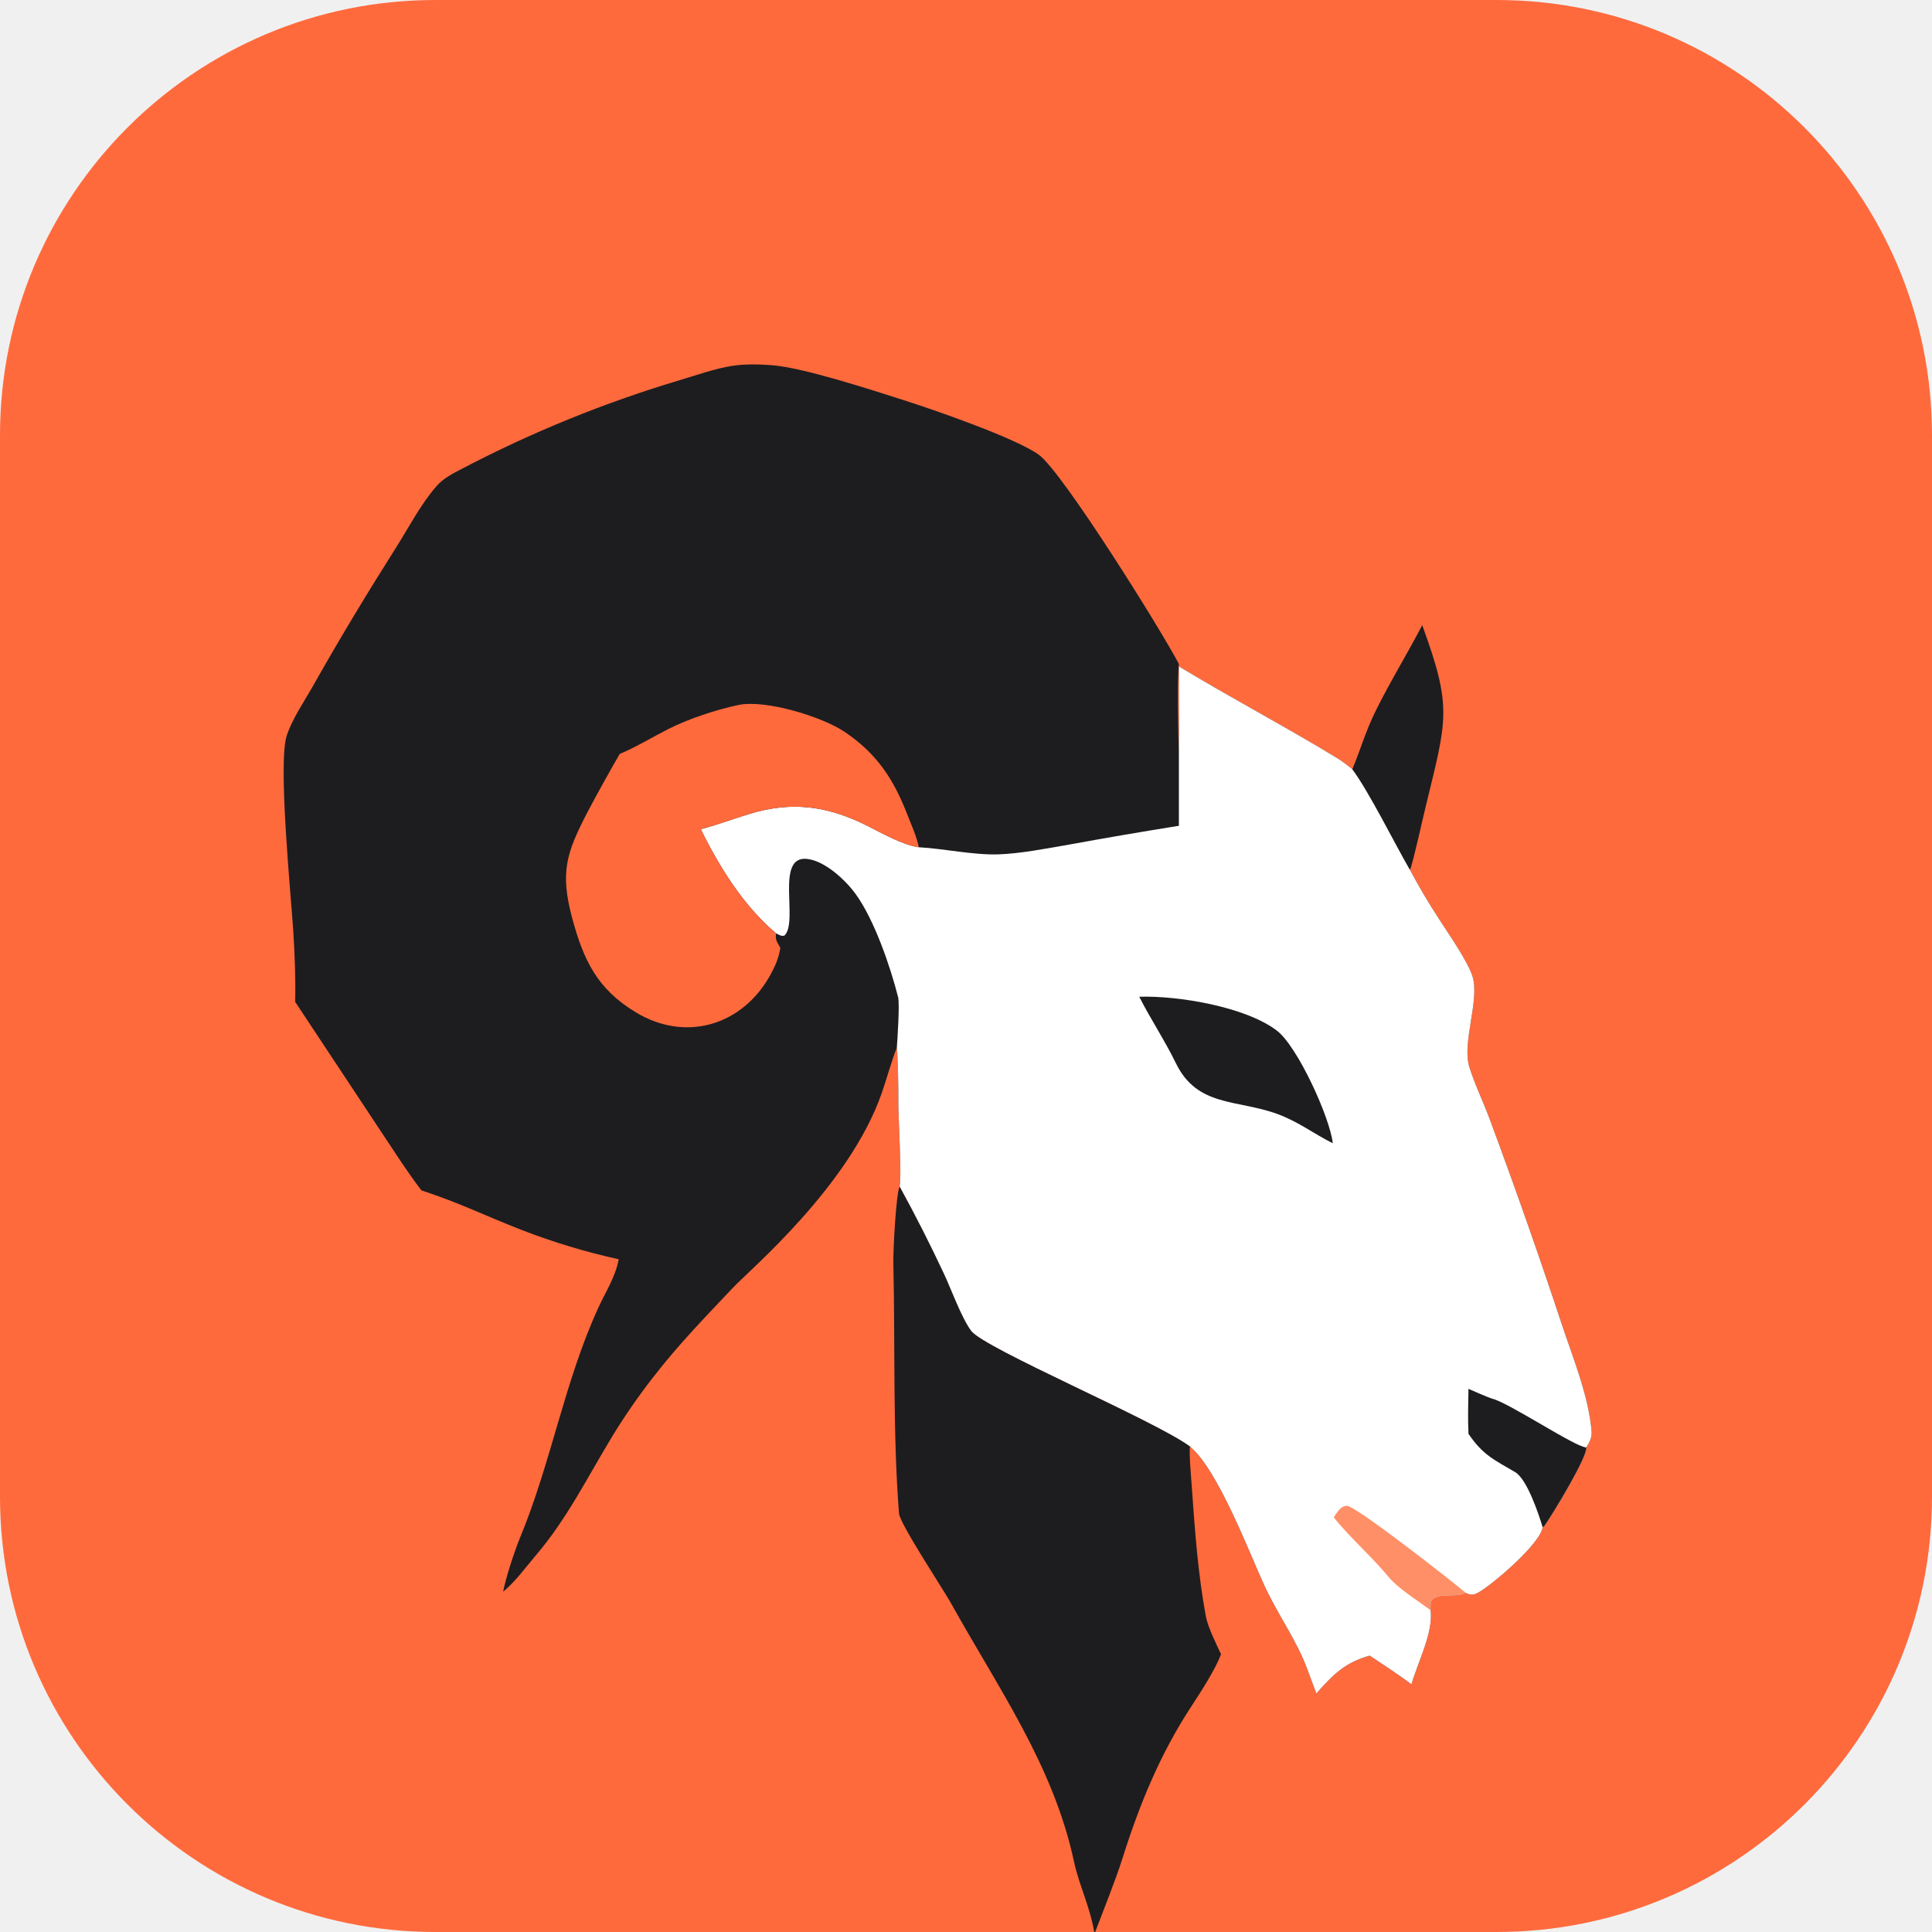
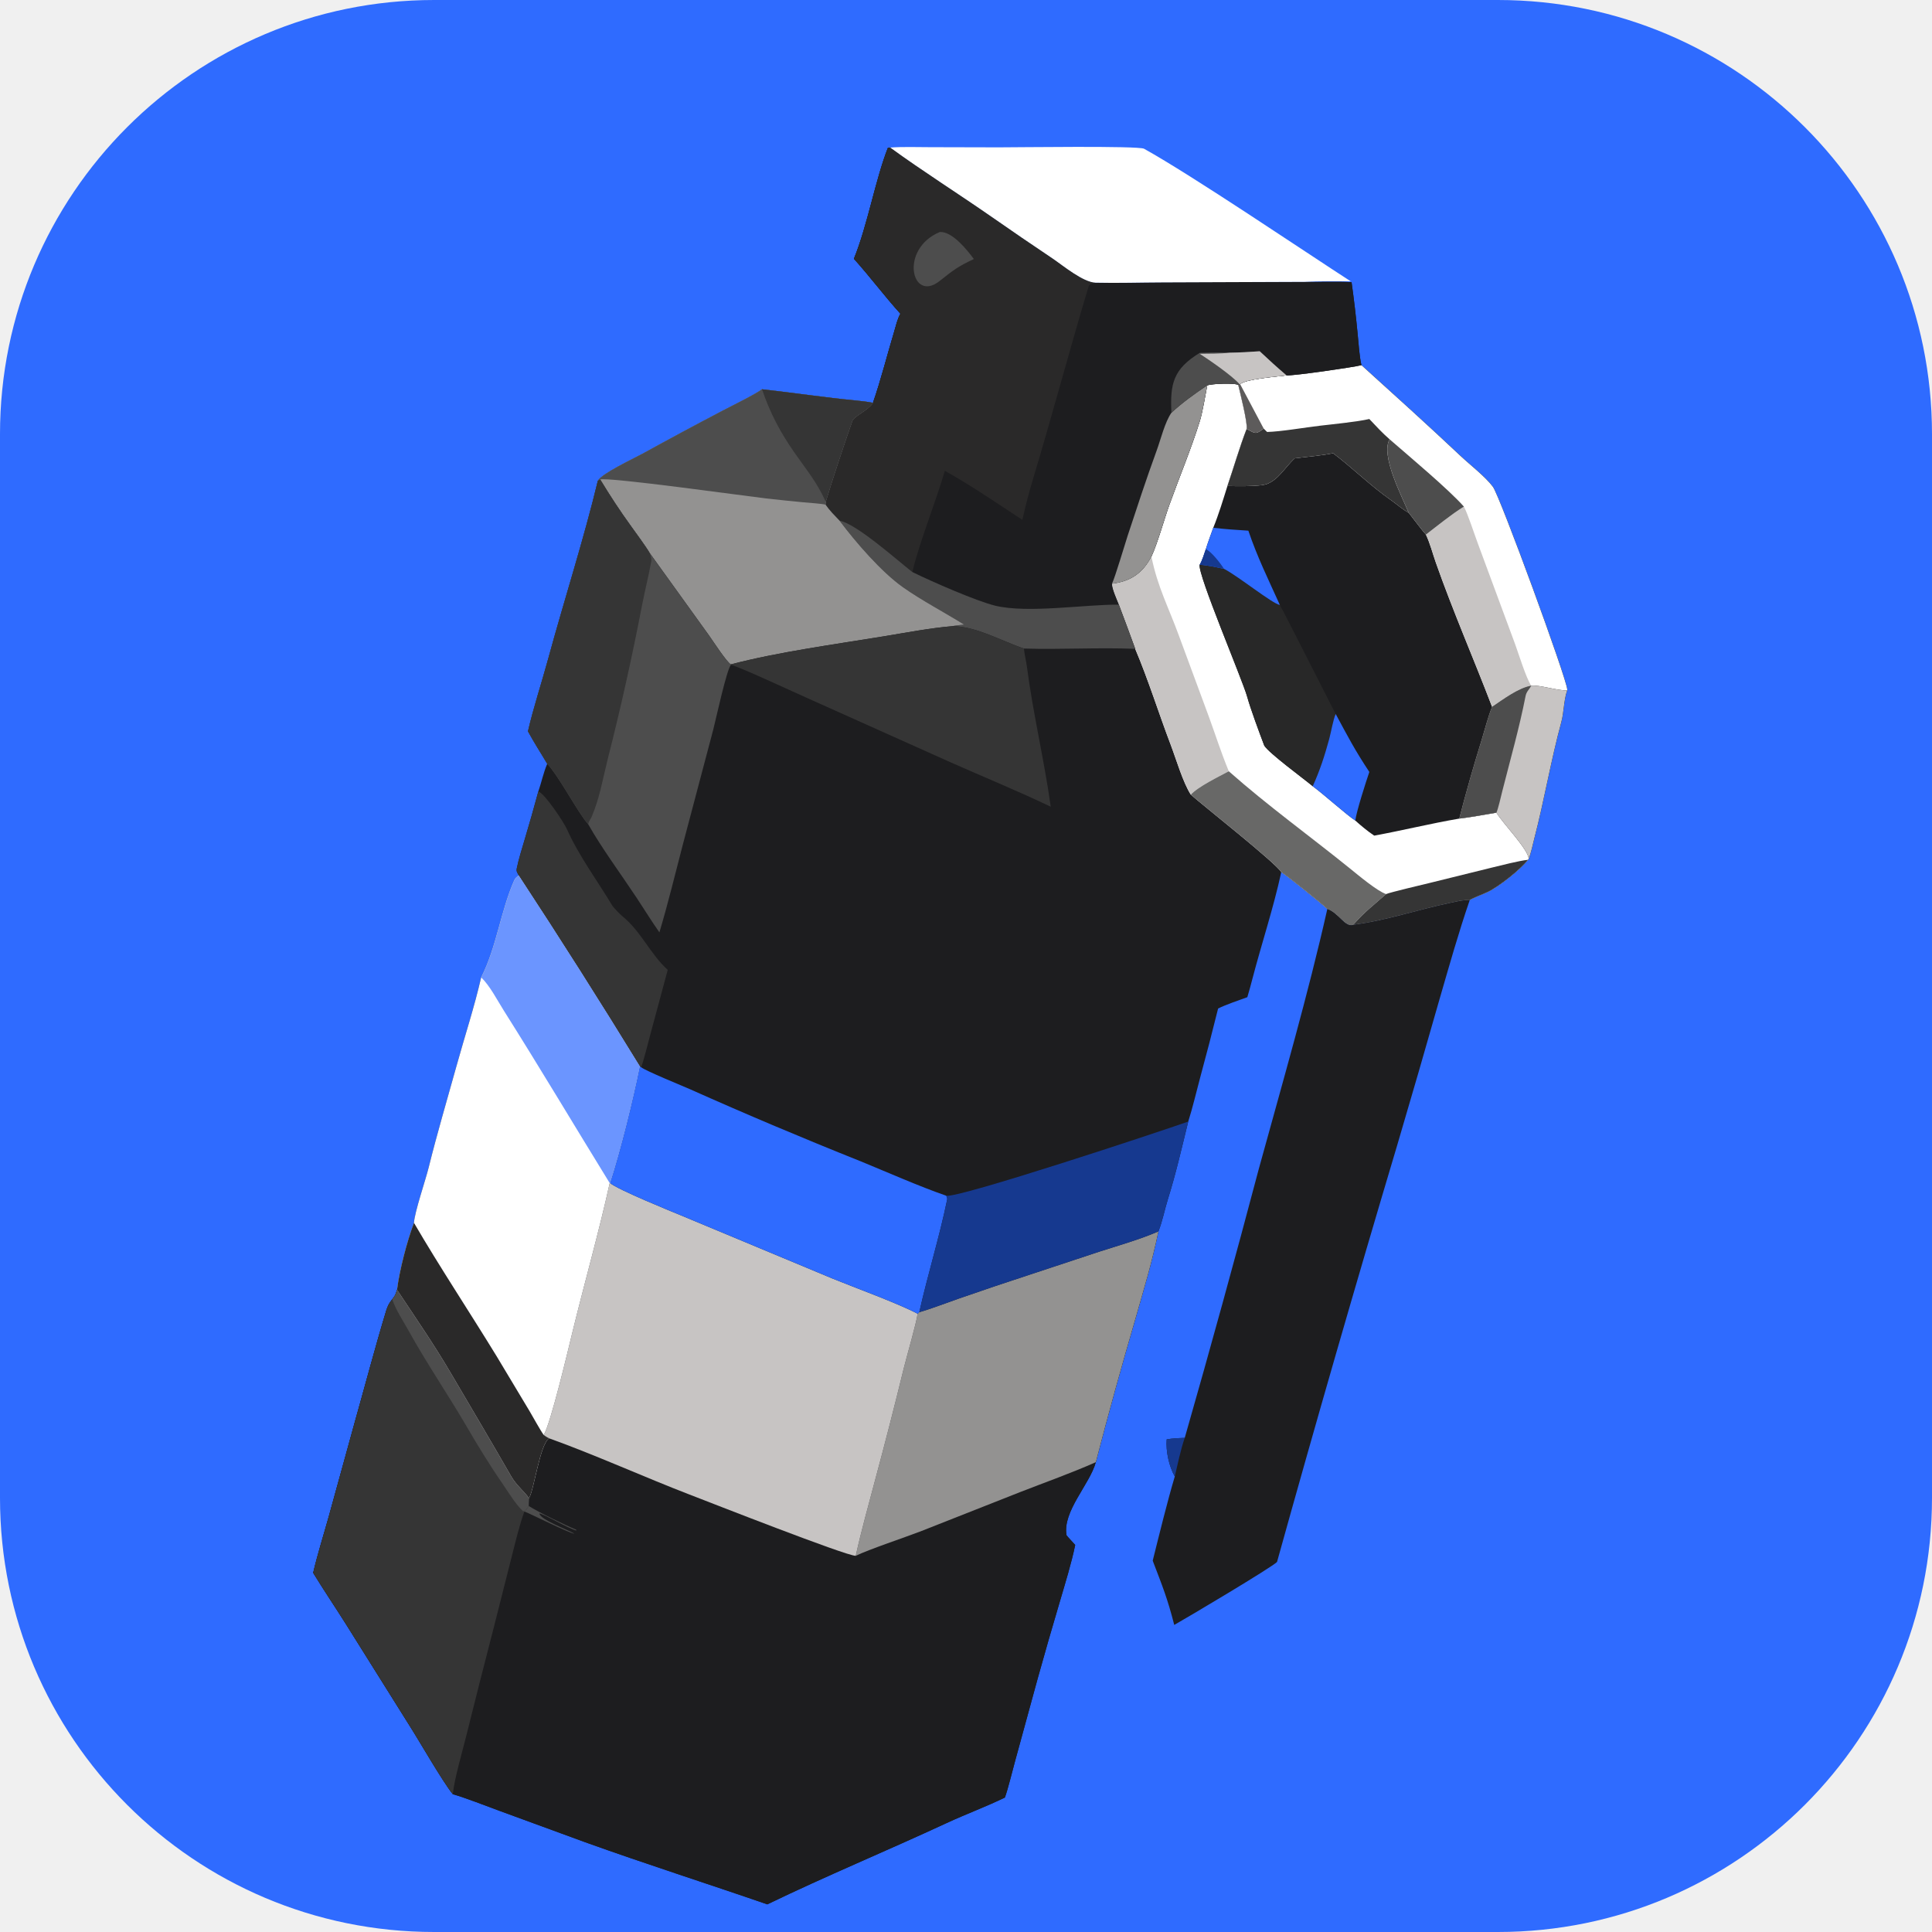
- <svg xmlns="http://www.w3.org/2000/svg" viewBox="12 -13 426 426">
+ <svg xmlns="http://www.w3.org/2000/svg" viewBox="45 30 850 850">
  <defs>
    <clipPath id="t">
-       <rect x="12" y="-13" width="426" height="426" rx="96" />
+       <rect x="45" y="30" width="850" height="850" rx="191" />
    </clipPath>
  </defs>
  <g clip-path="url(#t)">
-     <rect x="12" y="-13" width="426" height="426" fill="#ff6a3d" />
-     <path d="M77.087 207.915C77.189 202.766 76.998 197.559 76.674 192.42C76.191 184.79 73.221 155.115 75.241 149.132C76.51 145.375 79.177 141.515 81.135 138.039C86.958 127.702 93.023 117.696 99.365 107.672C102.193 103.201 104.833 98.055 108.333 94.095C109.724 92.52 111.844 91.395 113.692 90.448C129.159 82.332 145.377 75.736 162.118 70.751C165.799 69.654 169.632 68.272 173.429 67.676C176.231 67.237 179.295 67.308 182.114 67.518C189.164 68.043 204.089 72.95 211.367 75.266C217.588 77.246 236.056 83.608 241.081 87.293C246.364 91.166 268.233 126.234 271.945 133.417C271.55 136.302 271.758 149.548 271.938 152.626C272.01 146.42 271.908 140.17 271.95 133.945C283.473 140.911 295.333 147.161 306.833 154.155C307.948 154.833 309.165 155.787 310.188 156.599C313.89 161.579 319.485 172.89 322.868 178.744C324.868 182.513 327.038 186.188 329.378 189.756C331.46 193.002 335.665 199.001 336.703 202.355C338.3 207.515 334.308 216.915 335.983 222.269C337.158 226.036 339.09 230.029 340.492 233.818C346.025 248.693 351.29 263.668 356.283 278.735C358.76 286.26 362.348 294.833 362.948 302.78C363.035 303.96 362.412 305.18 361.77 306.148C362.032 308.288 354.305 320.953 352.562 323.418C352.468 323.555 352.287 323.66 352.147 323.75C351.655 327.328 341.388 336.188 338 338.125C336.947 338.728 336.255 338.763 335.198 338.22C333.148 339.47 328.213 337.85 327.48 340.43C327.44 340.57 327.448 341.802 327.45 342.047C328.02 347.107 324.725 353.178 323.223 358.383C320.455 356.278 316.945 354.03 314.023 352.06C308.508 353.595 305.983 356.222 302.25 360.397C300.92 356.967 299.963 353.825 298.265 350.48C295.893 345.805 292.98 341.343 290.795 336.608C287.425 329.295 280.53 310.993 274.383 305.958C266.55 300.17 229.003 284.353 226.122 280.453C223.973 277.545 221.787 271.438 220.123 267.875C217.076 261.36 213.82 254.948 210.362 248.644C210.86 246.035 210.054 233.38 210.085 229.892C210.108 227.305 210.004 220.347 209.751 217.978C208.517 221.125 207.487 224.971 206.42 228.033C199.275 248.538 177.401 266.921 173.589 270.965C167.323 277.615 161.632 283.43 156.028 290.668C152.821 294.78 149.849 299.07 147.124 303.515C141.534 312.68 137.095 321.837 130.063 330.06C127.676 332.85 125.807 335.565 122.936 337.98C123.517 334.89 125.463 328.965 126.685 326.01C133.544 309.438 136.479 291.583 143.927 275.353C145.601 271.705 147.688 268.588 148.428 264.665C141.125 263.06 133.957 260.895 126.986 258.19C118.772 254.993 113.558 252.313 104.916 249.474C101.748 245.355 98.013 239.486 95.081 235.098L77.087 207.915Z" fill="#1d1d1f" />
-     <path d="M271.95 133.945C283.473 140.911 295.332 147.161 306.832 154.154C307.947 154.833 309.165 155.787 310.188 156.599C313.89 161.578 319.485 172.89 322.867 178.744C324.867 182.513 327.038 186.187 329.378 189.756C331.46 193.002 335.665 199.001 336.703 202.355C338.3 207.515 334.308 216.915 335.983 222.269C337.158 226.036 339.09 230.029 340.492 233.818C346.025 248.693 351.29 263.667 356.283 278.735C358.76 286.26 362.348 294.832 362.948 302.78C363.035 303.96 362.412 305.18 361.77 306.147C362.032 308.287 354.305 320.953 352.562 323.418C352.468 323.555 352.287 323.66 352.147 323.75C351.655 327.328 341.388 336.188 338 338.125C336.947 338.728 336.255 338.763 335.198 338.22C333.148 339.47 328.213 337.85 327.48 340.43C327.44 340.57 327.448 341.802 327.45 342.047C328.02 347.107 324.725 353.178 323.223 358.383C320.455 356.278 316.945 354.03 314.022 352.06C308.507 353.595 305.983 356.222 302.25 360.397C300.92 356.967 299.963 353.825 298.265 350.48C295.893 345.805 292.98 341.343 290.795 336.608C287.425 329.295 280.53 310.992 274.383 305.957C266.55 300.17 229.003 284.353 226.122 280.453C223.973 277.545 221.787 271.438 220.123 267.875C217.076 261.36 213.82 254.947 210.361 248.644C210.86 246.034 210.054 233.38 210.085 229.892C210.108 227.304 210.004 220.346 209.751 217.978C209.881 216.289 210.396 208.325 210.04 206.912C208.339 200.164 204.769 189.758 200.68 184.152C198.482 181.079 193.899 176.814 189.953 176.386C182.814 175.611 188.166 190.344 184.949 193.303C184.26 193.441 184.01 193.231 183.366 192.921L183.127 192.803C175.98 186.803 170.612 178.179 166.522 169.84C169.958 168.939 173.834 167.523 177.149 166.499C186.657 163.563 194.61 164.727 203.355 169.143C206.401 170.682 211.206 173.383 214.594 173.816C220.149 174.116 226.657 175.579 232.242 175.382C236.924 175.217 242.62 174.121 247.303 173.309C255.5 171.808 263.713 170.4 271.94 169.084L271.938 152.626C272.01 146.42 271.908 140.169 271.95 133.945Z" fill="#ffffff" />
-     <path d="M335.793 293.235C336.178 293.435 340.555 295.3 340.978 295.395C344.543 296.185 359.542 306.21 361.77 306.147C362.032 308.287 354.305 320.953 352.562 323.418C352.467 323.555 352.287 323.66 352.147 323.75C351.257 320.727 348.668 313.122 346.105 311.612C341.548 308.92 338.992 307.88 335.797 303.152C335.635 299.922 335.743 296.487 335.793 293.235Z" fill="#1d1d1f" />
-     <path d="M306.092 321.56C306.342 321.173 306.595 320.788 306.87 320.418C307.432 319.66 307.975 319.08 308.967 319.025C310.817 318.922 332.43 335.853 335.198 338.22C333.148 339.47 328.213 337.85 327.48 340.43C327.44 340.57 327.448 341.802 327.45 342.047C324.905 340.16 320.183 337.172 318.225 334.77C314.693 330.435 309.385 325.788 306.092 321.56Z" fill="#ff8f66" />
-     <path d="M263.203 206.779C271.775 206.503 286.635 208.987 293.533 214.239C298.12 217.732 305.245 233.408 305.878 239.085C301.763 237.049 298.297 234.323 293.645 232.624C284.747 229.375 276.007 231.16 271.267 221.41C268.805 216.346 265.638 211.611 263.203 206.779Z" fill="#1d1d1f" />
-     <path d="M148.66 153.23C152.049 151.847 155.941 149.487 159.256 147.804C163.765 145.515 169.912 143.476 174.839 142.447C180.807 141.2 193.29 145.038 198.214 148.359C205.282 153.127 208.966 158.671 212 166.457C212.971 168.949 214.033 171.149 214.594 173.816C211.206 173.383 206.401 170.682 203.355 169.143C194.61 164.727 186.657 163.563 177.149 166.499C173.834 167.523 169.958 168.939 166.522 169.84C170.612 178.179 175.98 186.803 183.127 192.803C182.892 194.249 183.351 194.709 184.059 195.997C183.719 198.163 183.021 199.813 182.007 201.702C175.923 213.03 163.308 216.961 152.137 210.18C143.657 205.033 140.649 198.679 138.158 189.403C135.442 179.288 136.928 174.995 141.5 166.154C143.8 161.798 146.187 157.489 148.66 153.23Z" fill="#ff6a3d" />
-     <path d="M253.34 413.367C252.337 407.262 249.967 402.875 248.807 397.455C244.287 376.322 232.057 359.157 221.74 340.59C219.973 337.41 210.402 322.995 210.224 320.685C208.826 302.587 209.397 283.968 208.984 265.765C208.902 262.37 209.624 249.992 210.361 248.644C213.82 254.947 217.076 261.36 220.123 267.875C221.787 271.438 223.973 277.545 226.122 280.453C229.003 284.353 266.55 300.17 274.383 305.957C274.165 307.517 274.658 312.958 274.79 314.855C275.448 324.29 276.158 334.108 277.89 343.413C278.328 345.753 280.202 349.538 281.237 351.765C279.89 355.275 276.87 359.902 274.797 363.08C267.837 373.677 263.315 384.705 259.513 396.723C257.883 401.878 255.282 408.225 253.34 413.367Z" fill="#1d1d1f" />
-     <path d="M325.595 124.842C332.31 143.208 331.017 145.598 326.36 164.859C325.347 169.046 324.285 174.075 323.1 178.301C323.058 178.452 322.952 178.609 322.867 178.744C319.485 172.89 313.89 161.578 310.188 156.599L310.265 156.416C312.105 151.976 313.058 148.342 315.388 143.634C318.613 137.118 322.275 131.231 325.595 124.842Z" fill="#1d1d1f" />
+     <rect x="45" y="30" width="850" height="850" fill="#2f6bff" />
+     <path d="M420.687 143.851C426.723 128.99 430.103 109.179 435.613 95.097L436.685 94.925C450.288 104.862 466.846 115.362 480.983 125.188C489.954 131.448 498.988 137.623 508.08 143.71C512.913 147 521.386 154.096 526.978 154.365C536.65 154.6 546.713 154.273 556.429 154.242L618.983 153.999C625.645 154.135 633.21 153.828 639.638 154.152C640.703 161.744 641.592 169.358 642.315 176.99C642.688 180.773 643.115 187.116 643.978 190.667C658.595 203.877 673.145 217.034 687.502 230.538C691.774 234.557 698.441 239.671 701.805 244.169C704.901 248.306 734.365 328.751 734.509 333.363C734.513 333.499 734.495 333.636 734.486 333.772C732.981 337.958 733.089 343.329 731.899 347.702C727.299 364.641 724.437 381.94 720.026 398.909C719.374 401.415 718.507 405.63 717.542 407.911L717.209 408.283C714.065 412.476 704.397 420.11 699.55 422.412C697.246 423.508 693.454 424.857 691.64 425.944C688.729 425.889 685.894 426.636 683.06 427.224C668.864 430.174 654.763 435.059 640.352 436.865C636.812 438.158 634.036 431.698 628.969 429.905C627.006 427.962 610.614 414.733 608.696 413.714C605.264 429.551 600.053 445.135 595.961 460.824C595.287 463.408 594.55 466.167 593.773 468.719C590.031 470.089 584.344 471.99 580.916 473.706C578.378 483.946 575.728 494.154 572.96 504.33C571.379 510.27 569.618 517.675 567.772 523.444C564.933 534.995 562.417 546.147 558.833 557.582C557.4 562.156 556.438 567.332 554.655 571.758C551.726 585.866 548.492 596.29 544.556 610.164C538.42 631.12 532.607 652.165 527.122 673.3C524.418 683.122 512.437 694.885 514.216 705.421C514.257 705.646 517.428 708.997 518.044 709.716C516.435 717.615 513.551 726.902 511.26 734.711C507.954 745.827 504.747 756.974 501.634 768.144L491.607 804.776C490.435 809.008 488.485 817.087 487.106 820.847C478.818 824.882 469.833 828.189 461.424 832.093C435.408 844.175 408.356 855.376 382.584 867.84C355.922 858.625 328.869 849.998 302.326 840.455L264.71 826.675C258.006 824.222 251.004 821.4 244.213 819.369C239.431 813.33 229.895 796.621 225.266 789.333L197.079 744.349C192.336 736.814 187.458 729.634 182.787 721.987C184.637 713.962 187.441 705.124 189.67 697.113L201.05 655.795C205.655 639.454 210.009 622.825 214.93 606.583C215.518 604.642 216.264 603.204 217.555 601.645C218.946 599.906 219.032 599.601 219.666 597.449C220.762 588.813 223.997 576.255 227.127 567.992C227.426 563.194 232.254 549.122 233.627 543.541C237.33 528.584 241.731 513.838 245.839 498.997C249.392 486.161 253.729 472.969 256.695 459.993C263.467 446.759 265.224 430.856 271.238 417.293C271.71 416.228 272.348 415.787 273.292 415.161C272.62 414.109 272.087 413.385 272.356 412.068C273.224 407.828 274.562 403.669 275.781 399.522C277.904 392.448 279.925 385.343 281.843 378.211C283.284 374.015 283.966 370.341 285.752 366.027C282.949 361.253 279.907 356.62 277.287 351.749C279.646 341.462 283.375 330.175 286.183 319.849C293.18 294.119 301.807 267.396 308.033 241.519C309.815 238.301 323.377 231.956 327.632 229.656C339.329 223.21 351.093 216.887 362.922 210.688C366.388 208.879 377.664 203.325 380.248 201.267C394.012 202.784 407.785 204.894 421.592 206.202C423.964 206.426 426.745 206.763 429.067 207.224C432.614 197.003 435.232 186.419 438.356 176.059C439.18 173.33 439.751 170.507 441.145 168.017C434.151 160.28 427.783 151.745 420.687 143.851Z" fill="#1d1d1f" />
+     <path d="M554.655 571.758C551.726 585.866 548.492 596.29 544.556 610.164C538.42 631.12 532.607 652.165 527.122 673.3C524.418 683.122 512.437 694.885 514.216 705.421C514.257 705.646 517.428 708.997 518.044 709.716C516.435 717.615 513.551 726.902 511.26 734.711C507.954 745.827 504.747 756.974 501.634 768.144L491.607 804.776C490.435 809.008 488.485 817.087 487.106 820.847C478.818 824.882 469.833 828.189 461.424 832.093C435.408 844.175 408.356 855.376 382.584 867.84C355.922 858.625 328.869 849.998 302.326 840.455L264.71 826.675C258.006 824.222 251.004 821.4 244.213 819.369C239.431 813.33 229.895 796.621 225.266 789.333L197.079 744.349C192.336 736.814 187.458 729.634 182.787 721.987C184.637 713.962 187.441 705.125 189.67 697.113L201.05 655.795C205.655 639.454 210.009 622.825 214.93 606.583C215.518 604.642 216.264 603.204 217.555 601.645C218.946 599.906 219.032 599.601 219.666 597.449C227.844 609.787 235.831 621.329 243.377 634.175C252.245 649.271 261.173 664.355 269.906 679.537C272.311 683.715 276.013 686.451 277.729 689.197C280.091 685.095 282.468 665.64 286.572 662.796C306.238 669.832 329.391 680.251 348.063 687.426C356.445 690.648 417.454 714.636 421.496 714.488C424.019 703.049 426.938 692.845 429.909 681.545C434.342 665.069 438.581 648.544 442.626 631.969C443.989 626.469 448.091 612.442 448.718 607.994L449.448 607.316C454.641 605.824 461.77 603.074 467.035 601.25C477.358 597.655 487.712 594.169 498.103 590.781L528.762 580.64C537.23 577.922 546.591 575.276 554.655 571.758Z" fill="#1d1d1f" />
+     <path d="M219.666 597.449C227.844 609.787 235.831 621.329 243.377 634.175C252.245 649.271 261.173 664.355 269.906 679.537C272.311 683.715 276.013 686.451 277.729 689.197C277.686 690.217 277.585 691.569 277.605 692.557C276.742 693.865 276.618 694.292 275.166 694.912L275.721 694.984C273.595 700.676 271.598 709.096 270.058 715.157L262.049 746.788C257.94 762.64 253.911 778.509 249.962 794.401C248.273 801.154 244.904 812.683 244.213 819.369C239.431 813.33 229.895 796.621 225.266 789.333L197.079 744.349C192.336 736.814 187.458 729.634 182.787 721.987C184.637 713.962 187.441 705.125 189.67 697.113L201.05 655.795C205.655 639.454 210.009 622.825 214.93 606.583C215.518 604.642 216.264 603.204 217.555 601.645C218.946 599.906 219.032 599.601 219.666 597.449Z" fill="#353535" />
+     <path d="M219.666 597.449C227.844 609.787 235.831 621.329 243.377 634.175C252.245 649.271 261.173 664.355 269.906 679.537C272.311 683.715 276.013 686.451 277.729 689.197C277.686 690.217 277.585 691.569 277.606 692.557C276.742 693.865 276.618 694.292 275.166 694.912C271.771 691.74 268.786 686.73 266.177 682.884C260.435 674.608 255.305 666.165 250.233 657.48C241.995 643.363 232.709 629.808 224.782 615.493C222.221 610.865 219.315 606.668 217.555 601.645C218.946 599.906 219.032 599.601 219.666 597.449Z" fill="#4D4D4D" />
+     <path d="M554.655 571.758C551.726 585.866 548.492 596.29 544.556 610.164C538.42 631.12 532.607 652.165 527.122 673.3C516.17 678.157 504.985 682.098 493.817 686.456L449.897 703.781C443.117 706.383 427.214 711.711 421.496 714.488C424.019 703.049 426.938 692.845 429.909 681.545C434.342 665.069 438.581 648.544 442.626 631.969C443.989 626.469 448.091 612.442 448.718 607.994L449.448 607.316C454.641 605.824 461.77 603.074 467.035 601.25C477.358 597.655 487.712 594.169 498.103 590.781L528.762 580.64C537.23 577.922 546.591 575.276 554.655 571.758Z" fill="#939291" />
+     <path d="M277.606 692.557C281.813 695.24 293.864 701.108 298.511 703.013L298.541 703.372C294.8 702.325 284.374 696.107 282.29 695.851C282.772 698.673 294.64 702.9 297.711 704.743C296.377 704.976 278.716 696.179 275.721 694.984L275.166 694.912C276.618 694.292 276.742 693.865 277.606 692.557Z" fill="#4D4D4D" />
+     <path d="M643.978 190.667C658.595 203.877 673.145 217.034 687.502 230.538C691.774 234.557 698.441 239.671 701.805 244.169C704.901 248.306 734.365 328.751 734.509 333.363C734.513 333.499 734.495 333.636 734.486 333.772C732.981 337.958 733.089 343.329 731.899 347.702C727.299 364.641 724.437 381.94 720.026 398.909C719.374 401.415 718.507 405.63 717.542 407.911L717.209 408.283C714.065 412.477 704.397 420.11 699.55 422.412C697.246 423.508 693.455 424.857 691.64 425.944C688.729 425.889 685.894 426.636 683.06 427.224C668.864 430.174 654.763 435.059 640.352 436.865C636.812 438.158 634.036 431.698 628.969 429.905C627.006 427.962 610.614 414.733 608.696 413.714C606.814 410.018 573.414 383.707 568.913 379.615C565.405 374.134 562.476 363.984 560.059 357.645C554.826 343.923 550.185 328.958 544.449 315.46C542.095 308.964 539.696 302.486 537.248 296.025C536.327 293.636 534.175 289.028 534.233 286.809C542.459 285.796 547.764 282.157 551.578 274.848C554.21 269.242 557.238 258.306 559.462 252.12C563.855 239.918 569.012 227.614 572.857 215.299C574.048 211.483 575.35 203.622 576.146 199.524C578.109 198.817 588.104 198.389 589.779 199.335L590.381 199.066L590.624 199.047C592.596 196.804 606.872 195.686 611.027 195.157C613.992 195.4 640.384 191.594 643.978 190.667Z" fill="#1d1d1f" />
+     <path d="M576.146 199.524C578.109 198.817 588.104 198.389 589.779 199.335C590.507 202.487 594.002 216.215 593.467 218.726C590.516 226.31 587.722 235.875 585.022 243.808C583.086 249.954 581.217 256.251 578.778 262.205C577.763 265.116 576.37 268.761 575.499 271.648C574.766 273.765 573.931 276.628 572.799 278.476C571.882 282.756 591.599 328.94 593.71 336.545C595.228 342.021 599.06 352.321 601.23 358.048C603.422 361.513 618.583 372.569 622.545 375.909C627.657 379.681 637.248 388.371 641.278 391.023C644.076 393.518 646.507 395.547 649.597 397.644C662.104 395.36 674.448 392.293 687.017 390.15C691.95 389.59 698.378 388.373 703.355 387.541C706.343 392.433 717.658 404.012 717.542 407.911L717.209 408.283C714.065 412.476 704.397 420.11 699.55 422.412C697.246 423.508 693.455 424.857 691.64 425.944C688.729 425.889 685.894 426.636 683.06 427.224C668.864 430.174 654.763 435.059 640.352 436.865C636.812 438.158 634.036 431.698 628.969 429.905C627.006 427.962 610.614 414.733 608.696 413.714C606.814 410.018 573.414 383.707 568.913 379.615C565.405 374.134 562.476 363.984 560.059 357.645C554.826 343.923 550.185 328.958 544.449 315.46C542.095 308.964 539.696 302.485 537.248 296.025C536.327 293.636 534.175 289.028 534.233 286.809C542.459 285.796 547.764 282.157 551.578 274.848C554.21 269.242 557.238 258.306 559.462 252.12C563.855 239.918 569.012 227.614 572.857 215.299C574.048 211.483 575.35 203.622 576.146 199.524Z" fill="#ffffff" />
+     <path d="M551.578 274.848C554.3 288.385 559.143 297.172 563.797 310.008L576.851 345.32C580.162 354.401 581.842 360.043 585.615 369.318C581.141 371.72 572.035 376.144 568.913 379.615C565.405 374.134 562.476 363.984 560.059 357.645C554.826 343.923 550.185 328.958 544.449 315.46C542.095 308.964 539.696 302.485 537.248 296.025C536.327 293.636 534.175 289.028 534.233 286.809C542.459 285.796 547.764 282.157 551.578 274.848Z" fill="#C7C4C3" />
+     <path d="M568.913 379.615C572.035 376.144 581.141 371.72 585.615 369.318C602.672 384.431 621.494 397.996 639.202 412.317C642.711 415.154 650.927 422.058 654.826 423.355C648.852 428.703 645.972 430.569 640.352 436.865C636.813 438.158 634.036 431.698 628.969 429.905C627.006 427.962 610.614 414.733 608.696 413.714C606.814 410.018 573.414 383.707 568.913 379.615Z" fill="#686867" />
+     <path d="M654.826 423.355C656.749 422.53 671.146 419.171 674.152 418.424L701.504 411.67C705.79 410.638 713.144 408.726 717.209 408.283C714.065 412.476 704.397 420.11 699.55 422.412C697.246 423.508 693.454 424.857 691.64 425.944C688.729 425.889 685.894 426.636 683.06 427.224C668.864 430.174 654.763 435.059 640.352 436.865C645.972 430.569 648.852 428.703 654.826 423.355Z" fill="#353535" />
+     <path d="M643.978 190.667C658.595 203.877 673.145 217.034 687.502 230.538C691.774 234.557 698.441 239.671 701.805 244.169C704.901 248.306 734.365 328.751 734.509 333.363C734.513 333.499 734.495 333.636 734.486 333.772C729.724 333.798 722.429 331.258 718.674 331.675C713.018 332.65 706.329 337.702 701.464 340.973C693.347 319.739 684.246 298.927 676.708 277.492C675.324 273.559 674.134 268.898 672.35 265.2C670.805 263.544 666.42 257.653 664.772 255.581C662.351 254.358 659.193 251.585 656.857 249.956C648.061 243.82 639.872 235.696 631.507 229.404C626.97 230.378 619.477 231.052 614.648 231.632C610.111 235.692 606.746 242.571 600.376 243.422C595.857 244.024 589.555 243.927 585.022 243.808C587.722 235.875 590.516 226.31 593.467 218.726C594.002 216.215 590.507 202.487 589.779 199.335L590.381 199.066L590.624 199.047C592.596 196.804 606.872 195.686 611.027 195.157C613.992 195.4 640.384 191.594 643.978 190.667Z" fill="#ffffff" />
+     <path d="M689.057 252.884C690.894 256.363 693.728 265.244 695.305 269.41L711.576 313.367C713.225 317.901 716.374 328.196 718.674 331.675C713.018 332.65 706.329 337.702 701.464 340.973C693.347 319.739 684.245 298.927 676.708 277.492C675.324 273.559 674.133 268.898 672.35 265.2C677.691 261.098 683.41 256.399 689.057 252.884Z" fill="#C7C4C3" />
+     <path d="M647.441 214.344C650.374 217.444 653.142 220.472 656.371 223.277C652.288 230.366 661.879 248.601 664.772 255.581C662.351 254.358 659.193 251.585 656.857 249.956C648.061 243.82 639.872 235.696 631.507 229.404C626.97 230.378 619.477 231.052 614.648 231.632C610.111 235.692 606.746 242.571 600.376 243.422C595.857 244.024 589.555 243.927 585.022 243.808C587.722 235.875 590.516 226.31 593.467 218.726C597.42 220.752 597.299 221.286 600.978 218.571L602.47 220.044C608.314 219.93 619.311 218.05 625.636 217.308C631.66 216.601 642.082 215.587 647.441 214.344Z" fill="#353535" />
+     <path d="M656.371 223.277C664.907 230.714 682.098 245.067 689.057 252.884C683.41 256.399 677.691 261.098 672.35 265.2C670.805 263.544 666.42 257.653 664.772 255.581C661.879 248.601 652.288 230.366 656.371 223.277Z" fill="#4D4D4D" />
+     <path d="M590.381 199.066L590.624 199.047C591.626 201.038 600.947 218.418 600.978 218.571C597.299 221.286 597.42 220.752 593.467 218.726C594.002 216.215 590.507 202.487 589.779 199.335L590.381 199.066Z" fill="#5D5B5B" />
+     <path d="M572.799 278.476C576.262 278.663 580.045 279.555 583.481 280.256C589.627 283.388 604.909 295.724 608.094 296.162C609.451 298.424 632.675 344.303 632.657 344.133C631.561 346.449 630.595 352.199 629.769 355.218C627.738 362.641 625.735 368.854 622.545 375.909C618.583 372.569 603.422 361.513 601.23 358.048C599.06 352.321 595.228 342.021 593.71 336.545C591.599 328.94 571.882 282.756 572.799 278.476Z" fill="#282828" />
+     <path d="M718.674 331.675C722.429 331.258 729.724 333.798 734.486 333.772C732.981 337.958 733.089 343.329 731.899 347.702C727.299 364.641 724.437 381.94 720.026 398.909C719.374 401.415 718.507 405.63 717.542 407.911C717.658 404.013 706.342 392.433 703.355 387.541C698.378 388.373 691.95 389.59 687.017 390.15C690.013 378.544 693.293 367.014 696.855 355.569C698.144 351.346 699.82 344.885 701.464 340.973C706.329 337.702 713.018 332.65 718.674 331.675Z" fill="#C7C4C3" />
+     <path d="M718.674 331.675C717.811 333.397 716.585 334.19 716.185 336.237C713.431 350.328 709.478 364.131 705.956 378.043C705.449 380.042 704.114 385.972 703.355 387.541C698.378 388.373 691.95 389.59 687.017 390.15C690.013 378.544 693.293 367.014 696.855 355.569C698.144 351.346 699.82 344.885 701.464 340.973C706.329 337.702 713.018 332.65 718.674 331.675Z" fill="#4D4D4D" />
+     <path d="M632.657 344.133C638.106 354.254 640.954 359.793 647.45 369.625C646.026 373.767 641.767 386.977 641.278 391.023C637.248 388.371 627.657 379.681 622.545 375.909C625.735 368.854 627.738 362.641 629.769 355.218C630.595 352.199 631.561 346.449 632.657 344.133Z" fill="#2f6bff" />
+     <path d="M578.778 262.205C584.407 262.843 588.589 263.126 594.227 263.477C598.171 275.126 603.031 284.966 608.094 296.162C604.909 295.724 589.627 283.388 583.481 280.256C580.045 279.555 576.262 278.663 572.799 278.476C573.931 276.628 574.766 273.765 575.499 271.648C576.37 268.761 577.763 265.116 578.778 262.205Z" fill="#2f6bff" />
+     <path d="M575.499 271.648C577.74 272.335 582.372 278.35 583.481 280.256C580.045 279.555 576.262 278.663 572.799 278.476C573.931 276.628 574.766 273.765 575.499 271.648Z" fill="#16398f" />
+     <path d="M420.688 143.851C426.723 128.99 430.103 109.179 435.613 95.097L436.685 94.925C450.288 104.862 466.846 115.362 480.983 125.188C489.954 131.448 498.988 137.623 508.08 143.71C512.914 147 521.386 154.096 526.979 154.365C536.65 154.6 546.713 154.273 556.429 154.242L618.983 153.999C625.645 154.135 633.21 153.828 639.638 154.152C640.703 161.744 641.592 169.358 642.315 176.99C642.688 180.773 643.115 187.116 643.978 190.667C640.384 191.594 613.992 195.4 611.027 195.157C606.872 195.686 592.596 196.804 590.624 199.047L590.381 199.066L589.779 199.335C588.104 198.389 578.109 198.817 576.146 199.524C575.35 203.622 574.048 211.483 572.857 215.299C569.012 227.614 563.855 239.918 559.462 252.12C557.238 258.306 554.21 269.242 551.578 274.848C547.764 282.157 542.459 285.796 534.233 286.809C534.175 289.028 536.327 293.636 537.248 296.025C539.696 302.485 542.095 308.964 544.449 315.46C528.232 314.799 511.737 315.833 495.488 315.335C485.682 312.057 474.159 305.406 463.944 305.496C465.274 305.142 467.745 304.958 469.196 304.804C460.584 299.435 450.364 294.085 442.218 288.312C432.725 281.585 421.434 268.497 414.345 259.044C412.129 256.716 410.052 254.669 408.214 252.024L408.286 250.748C411.549 239.954 416.196 226.056 420.004 215.15C420.714 213.118 426.921 210.594 429.067 207.224C432.614 197.003 435.232 186.419 438.356 176.059C439.18 173.33 439.751 170.507 441.145 168.017C434.152 160.28 427.783 151.745 420.688 143.851Z" fill="#1d1d1f" />
+     <path d="M420.688 143.851C426.723 128.99 430.103 109.179 435.613 95.097L436.685 94.925C450.288 104.862 466.846 115.362 480.983 125.188C489.954 131.448 498.988 137.623 508.08 143.71C512.914 147 521.386 154.096 526.979 154.365C526.031 154.573 524.261 154.947 523.946 155.992C515.559 183.906 508.089 212.18 499.671 240.118C497.829 246.226 496.167 252.523 494.796 258.718C484.339 251.853 471.581 243.164 460.701 237.139C456.878 250.289 449.089 269.738 446.421 281.676C439.763 276.498 421.794 260.394 414.345 259.044C412.129 256.716 410.052 254.669 408.214 252.024L408.286 250.748C411.549 239.954 416.196 226.056 420.004 215.15C420.714 213.118 426.921 210.594 429.067 207.224C432.614 197.003 435.232 186.419 438.356 176.059C439.18 173.33 439.751 170.507 441.145 168.017C434.152 160.28 427.783 151.745 420.688 143.851Z" fill="#2A2929" />
+     <path d="M458.491 132.057C464.007 131.815 470.449 139.893 473.45 143.961C466.271 147.361 464.573 148.736 458.464 153.573C446.064 163.536 440.49 139.608 458.491 132.057Z" fill="#4D4D4D" />
+     <path d="M414.345 259.044C421.794 260.394 439.763 276.498 446.421 281.676C454.358 285.622 474.654 294.502 482.852 296.48C497.263 299.955 522.289 295.887 537.248 296.025C539.696 302.485 542.095 308.964 544.449 315.46C528.232 314.799 511.737 315.833 495.488 315.335C485.682 312.057 474.159 305.406 463.944 305.496C465.274 305.142 467.745 304.958 469.195 304.804C460.584 299.435 450.364 294.085 442.218 288.312C432.725 281.585 421.434 268.497 414.345 259.044Z" fill="#4D4D4D" />
+     <path d="M560.373 211.59C565.171 207.141 570.71 203.161 576.146 199.524C575.35 203.622 574.048 211.483 572.857 215.299C569.012 227.614 563.855 239.918 559.462 252.12C557.238 258.306 554.21 269.242 551.578 274.848C547.764 282.157 542.459 285.796 534.233 286.809C535.734 283.577 539.808 269.686 541.12 265.699C545.244 253.206 549.35 240.632 553.878 228.242C555.706 223.239 557.467 215.799 560.373 211.59Z" fill="#939291" />
+     <path d="M585.974 185.169C590.628 185.089 594.604 184.87 599.226 184.54C603.22 188.294 606.845 191.617 611.027 195.157C606.872 195.686 592.596 196.804 590.624 199.047L590.381 199.066L589.779 199.335C588.104 198.389 578.109 198.817 576.146 199.524C570.71 203.161 565.171 207.141 560.373 211.59C559.767 198.854 561.119 192.401 572.866 185.223C577.237 185.103 581.617 184.903 585.974 185.169Z" fill="#4D4D4D" />
+     <path d="M585.974 185.169C590.628 185.089 594.604 184.87 599.226 184.54C603.22 188.294 606.845 191.617 611.027 195.157C606.872 195.686 592.596 196.804 590.624 199.047L590.381 199.066C587.25 195.388 577.134 188.434 572.812 185.648C577.017 185.592 581.855 185.659 585.974 185.169Z" fill="#C7C4C3" />
+     <path d="M313.248 550.505L313.449 550.514C316.706 553.376 340.609 563.072 345.665 565.157L411.399 592.56C421.342 596.626 440.049 603.389 448.718 607.994C448.091 612.442 443.989 626.469 442.626 631.969C438.581 648.544 434.342 665.069 429.909 681.545C426.938 692.845 424.019 703.049 421.496 714.488C417.454 714.636 356.445 690.648 348.063 687.426C329.391 680.251 306.238 669.832 286.572 662.796C285.437 662.256 285.236 662.086 284.212 661.331C287.339 656.047 294.711 624.843 296.8 616.261C301.996 594.924 308.555 571.843 313.248 550.505Z" fill="#C7C4C3" />
+     <path d="M256.695 459.993C263.467 446.759 265.224 430.856 271.238 417.293C271.71 416.228 272.348 415.787 273.292 415.161C291.47 442.866 309.225 470.844 326.551 499.092C323.588 513.874 318.042 536.303 313.449 550.514L313.248 550.505C308.555 571.843 301.996 594.924 296.8 616.261C294.711 624.843 287.339 656.047 284.212 661.331C285.236 662.086 285.437 662.256 286.572 662.796C282.468 665.64 280.091 685.095 277.729 689.197C276.013 686.451 272.311 683.715 269.906 679.537C261.173 664.355 252.245 649.271 243.377 634.175C235.831 621.329 227.844 609.787 219.666 597.449C220.762 588.813 223.997 576.255 227.127 567.992C227.426 563.194 232.254 549.122 233.627 543.541C237.33 528.584 241.731 513.838 245.839 498.997C249.392 486.161 253.729 472.969 256.695 459.993Z" fill="#ffffff" />
+     <path d="M256.695 459.993C263.467 446.759 265.224 430.856 271.238 417.293C271.71 416.228 272.348 415.787 273.292 415.161C291.47 442.866 309.225 470.844 326.552 499.092C323.588 513.874 318.042 536.303 313.449 550.514L313.248 550.505C297.691 525.237 282.531 499.757 266.69 474.672C263.752 470.017 260.574 463.754 256.695 459.993Z" fill="#6b95ff" />
+     <path d="M227.127 567.992C238.198 587.02 251.932 607.765 263.585 626.833L278.022 650.902C279.563 653.49 282.632 659.143 284.212 661.331C285.236 662.086 285.437 662.256 286.572 662.796C282.468 665.64 280.091 685.095 277.729 689.197C276.013 686.451 272.311 683.715 269.906 679.537C261.173 664.355 252.245 649.271 243.377 634.175C235.831 621.329 227.844 609.787 219.666 597.449C220.762 588.813 223.997 576.255 227.127 567.992Z" fill="#2A2929" />
+     <path d="M380.248 201.267C394.012 202.784 407.785 204.894 421.592 206.202C423.964 206.427 426.745 206.763 429.067 207.224C426.921 210.594 420.714 213.118 420.004 215.15C416.196 226.056 411.549 239.955 408.286 250.748L408.214 252.024C410.052 254.669 412.129 256.716 414.345 259.044C421.434 268.497 432.725 281.585 442.218 288.312C450.364 294.085 460.584 299.435 469.195 304.804C467.745 304.958 465.274 305.142 463.944 305.496C454.466 306.271 443.418 308.382 433.864 309.951C412.63 313.437 387.298 316.851 366.561 322.295C364.838 321.523 358.511 311.786 356.973 309.624L330.775 273.229C329.233 270.558 324.62 264.268 322.676 261.575C317.558 254.488 313.615 248.449 309.061 240.976L308.033 241.519C309.815 238.302 323.377 231.956 327.632 229.656C339.329 223.21 351.093 216.887 362.922 210.688C366.388 208.879 377.664 203.325 380.248 201.267Z" fill="#939291" />
+     <path d="M380.248 201.267C394.012 202.784 407.785 204.894 421.592 206.202C423.964 206.427 426.745 206.763 429.067 207.224C426.921 210.594 420.714 213.118 420.004 215.15C416.196 226.056 411.549 239.955 408.286 250.748L408.214 252.024C406.525 251.585 400.607 251.197 398.612 251.011C393.109 250.489 387.611 249.919 382.117 249.301C374.168 248.398 311.915 239.683 309.061 240.976L308.033 241.519C309.815 238.302 323.377 231.956 327.632 229.656C339.329 223.21 351.093 216.887 362.922 210.688C366.388 208.879 377.664 203.325 380.248 201.267Z" fill="#4D4D4D" />
+     <path d="M380.248 201.267C394.012 202.784 407.785 204.894 421.592 206.202C423.964 206.427 426.745 206.763 429.067 207.224C426.921 210.594 420.714 213.118 420.004 215.15C416.196 226.056 411.549 239.955 408.286 250.748C404.413 242.145 400.12 237.134 394.747 229.457C388.357 220.324 383.874 211.896 380.248 201.267Z" fill="#353535" />
+     <path d="M309.061 240.976C313.615 248.449 317.558 254.488 322.676 261.575C324.62 264.268 329.233 270.557 330.775 273.229L356.973 309.624C358.511 311.786 364.838 321.523 366.561 322.295L366.606 322.52C364.814 324.04 359.839 347.012 358.807 350.981L345.507 401.242C342.267 413.647 338.79 427.978 335.111 440.208C331.874 435.621 328.279 429.812 325.082 424.979C318.423 414.914 309.669 403.065 303.803 392.672C299.08 387.314 291.308 372.074 285.752 366.027C282.949 361.253 279.907 356.62 277.287 351.749C279.646 341.462 283.375 330.175 286.183 319.849C293.18 294.119 301.807 267.396 308.033 241.519L309.061 240.976Z" fill="#4D4D4D" />
+     <path d="M309.061 240.976C313.615 248.449 317.558 254.488 322.676 261.575C324.62 264.268 329.233 270.557 330.775 273.229C331.201 274.38 331.751 275.838 331.527 277.042C330.348 283.371 328.762 289.785 327.507 296.092C323.127 318.95 318.059 341.671 312.31 364.223C310.237 372.63 308.739 381.349 305.334 389.299C304.731 390.707 304.033 391.099 303.803 392.672C299.08 387.314 291.308 372.074 285.752 366.027C282.949 361.253 279.907 356.62 277.287 351.749C279.646 341.462 283.375 330.175 286.183 319.849C293.18 294.119 301.807 267.396 308.033 241.519L309.061 240.976Z" fill="#353535" />
+     <path d="M326.551 499.092L327.075 499.545C328.866 501.055 345.364 507.808 348.473 509.169C373.241 520.222 398.228 530.776 423.42 540.827C435.147 545.63 449.542 552.015 461.312 556.068C461.545 556.571 461.828 557.178 461.712 557.762C458.288 574.395 453.149 590.763 449.448 607.315L448.718 607.994C440.049 603.389 421.342 596.626 411.399 592.56L345.665 565.157C340.609 563.072 316.706 553.376 313.449 550.514C318.042 536.303 323.588 513.874 326.551 499.092Z" fill="#2f6bff" />
+     <path d="M366.561 322.295C387.298 316.851 412.63 313.437 433.864 309.951C443.418 308.382 454.466 306.271 463.944 305.496C474.159 305.406 485.682 312.057 495.488 315.335C495.74 318.111 496.436 320.571 496.791 323.27C499.491 343.988 504.401 364.254 507.285 384.931C494.334 378.674 477.016 371.513 463.558 365.54L399.789 336.949C394.554 334.638 369.573 323.025 366.606 322.52L366.561 322.295Z" fill="#353535" />
+     <path d="M461.312 556.068C466.496 557.29 555.441 527.82 567.772 523.444C564.933 534.995 562.417 546.147 558.833 557.582C557.4 562.156 556.438 567.332 554.655 571.758C546.591 575.276 537.23 577.922 528.762 580.64L498.103 590.781C487.712 594.169 477.358 597.655 467.035 601.25C461.77 603.074 454.641 605.824 449.448 607.315C453.149 590.763 458.289 574.395 461.712 557.762C461.828 557.178 461.545 556.571 461.312 556.068Z" fill="#16398f" />
+     <path d="M273.292 415.161C272.62 414.109 272.087 413.385 272.356 412.068C273.224 407.828 274.562 403.669 275.781 399.522C277.904 392.448 279.925 385.343 281.843 378.211C284.723 379.146 293.047 391.724 294.461 394.872C299.81 406.815 307.771 417.366 314.476 428.572C314.923 429.321 318.004 432.442 318.771 433.06C326.986 439.677 331.048 449.7 338.776 456.713L331.127 485.109C330.226 488.439 328.197 496.665 327.075 499.545L326.551 499.092C309.225 470.844 291.47 442.866 273.292 415.161Z" fill="#353535" />
+     <path d="M640.352 436.865C654.763 435.059 668.864 430.174 683.06 427.224C685.894 426.636 688.729 425.889 691.64 425.944C686.716 440.256 682.759 454.368 678.536 468.889C672.368 490.577 666.093 512.229 659.709 533.854C641.516 594.798 623.893 655.912 606.841 717.188C604.752 719.471 566.492 742.201 561.618 744.901C558.671 733.296 556.384 727.729 552.144 716.64C554.951 705.439 558.572 690.59 561.86 679.582C559.286 675.062 557.88 668.52 558.294 663.263C561.065 662.773 563.437 662.719 566.24 662.593C577.52 623.189 588.4 583.673 598.88 544.049C608.992 507.296 620.618 467.106 628.969 429.905C634.036 431.698 636.812 438.158 640.352 436.865Z" fill="#1d1d1f" />
+     <path d="M558.294 663.263C561.065 662.773 563.437 662.719 566.24 662.593C564.304 668.237 563.244 673.795 561.86 679.582C559.286 675.062 557.88 668.52 558.294 663.263Z" fill="#16398f" />
+     <path d="M436.685 94.925C441.759 94.518 448.977 94.743 454.192 94.756L484.482 94.83C492.33 94.841 545.864 94.075 548.334 95.444C569.511 107.182 619.167 140.8 639.225 153.749C632.662 153.759 625.483 153.636 618.983 153.999L556.429 154.242C546.713 154.273 536.65 154.6 526.979 154.365C521.386 154.096 512.914 147 508.08 143.71C498.988 137.623 489.954 131.448 480.983 125.188C466.846 115.362 450.288 104.862 436.685 94.925Z" fill="#ffffff" />
  </g>
</svg>
